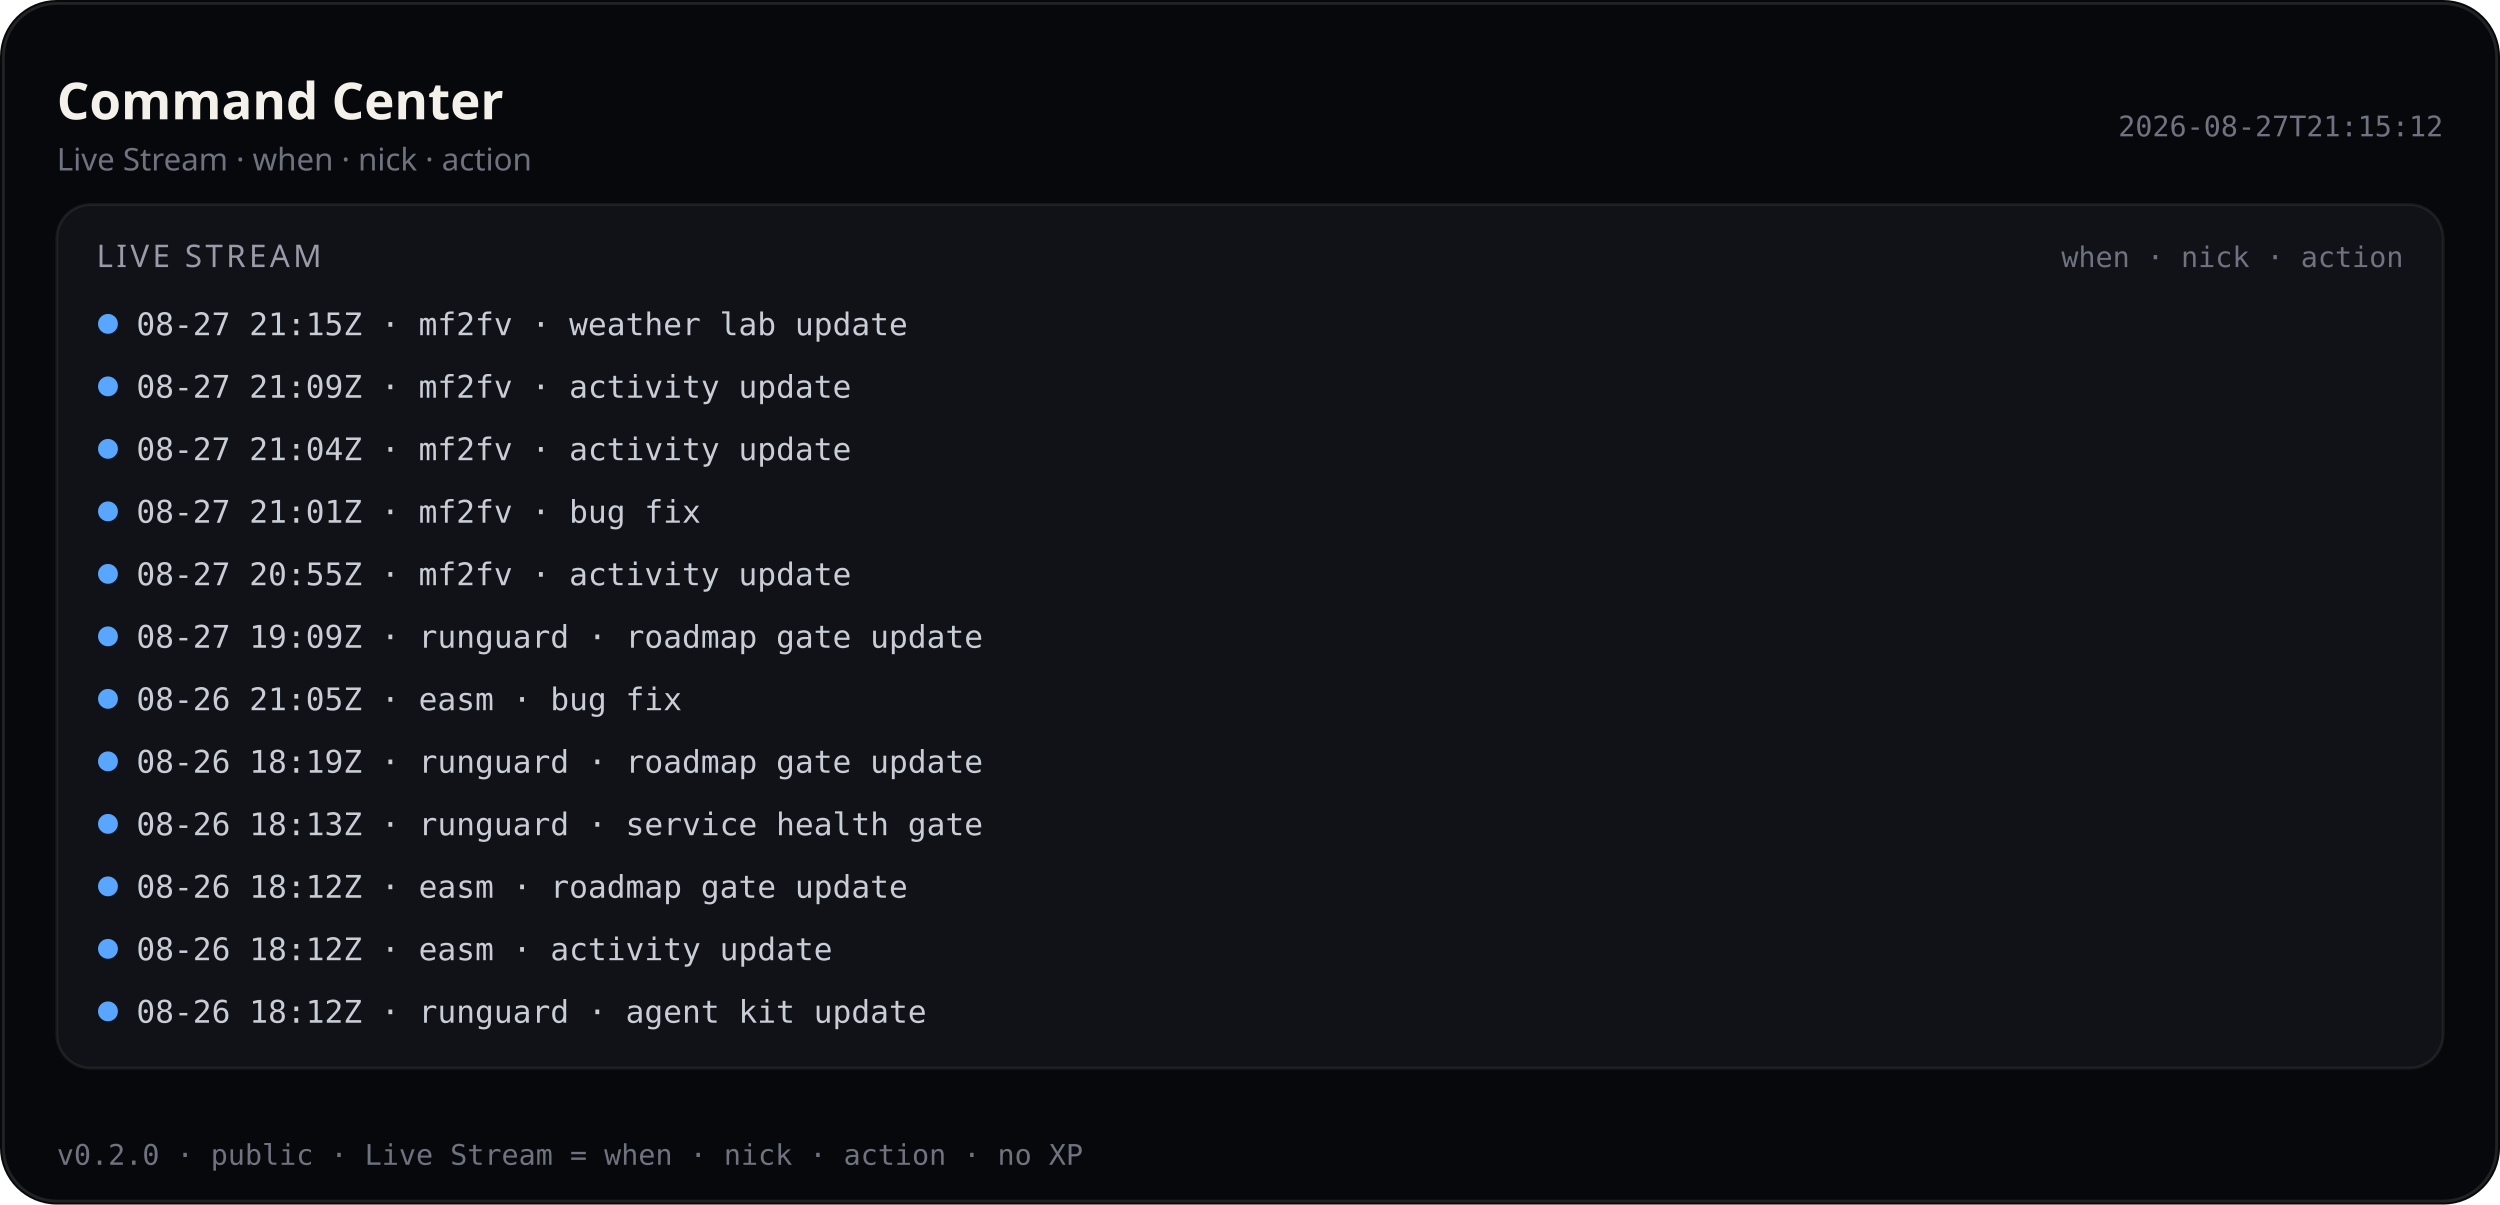
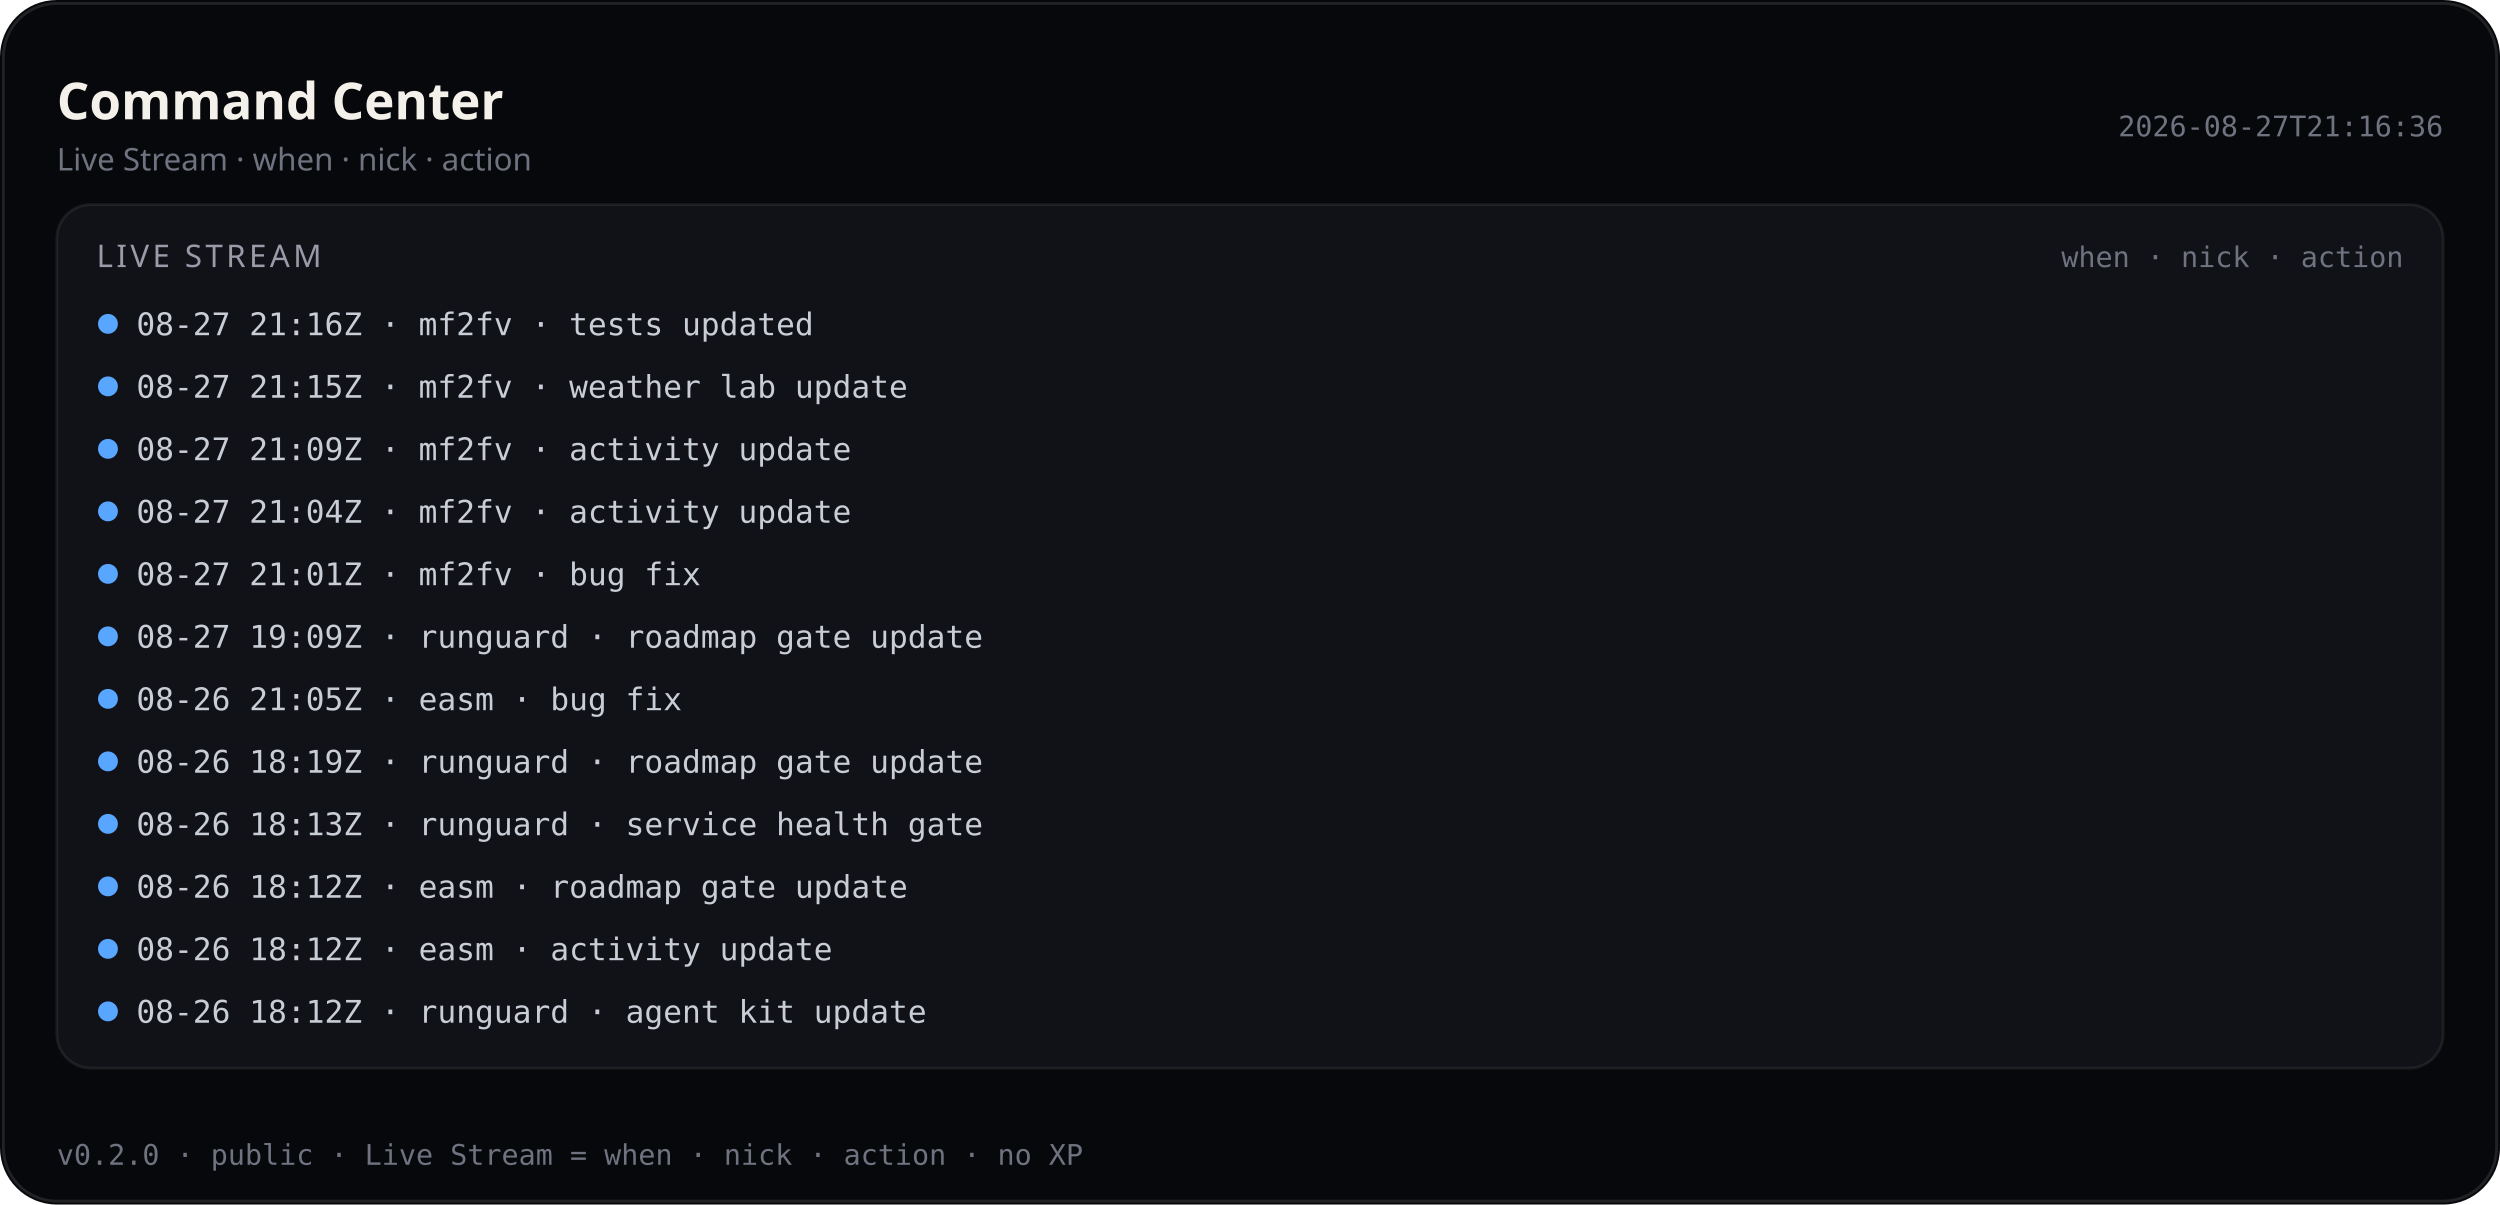
<svg xmlns="http://www.w3.org/2000/svg" viewBox="0 0 880 424" width="880" height="424" role="img" aria-label="Command Center — Live Stream (public)">
  <rect width="880" height="424" rx="20" fill="#07080b" />
  <rect x="1.2" y="1.2" width="877.6" height="421.6" rx="18.8" fill="none" stroke="rgba(232,228,214,0.12)" />
  <text x="20" y="42" fill="#f4f1ea" font-size="18" font-family="ui-sans-serif, system-ui, sans-serif" font-weight="600">Command Center</text>
  <text x="20" y="60" fill="#6f7380" font-size="11" font-family="ui-sans-serif, system-ui, sans-serif">Live Stream · when · nick · action</text>
-   <text x="860" y="48" fill="#6f7380" font-size="10" text-anchor="end" font-family="ui-monospace, SFMono-Regular, monospace">2026-08-27T21:15:12</text>
+   <text x="860" y="48" fill="#6f7380" font-size="10" text-anchor="end" font-family="ui-monospace, SFMono-Regular, monospace">2026-08-27T21:16:36</text>
  <rect x="20" y="72" width="840" height="304" rx="12" fill="#101218" stroke="rgba(232,228,214,0.08)" />
  <text x="34" y="94" fill="#9a9aa8" font-size="11" font-family="ui-sans-serif, system-ui, sans-serif" letter-spacing="1.2">LIVE STREAM</text>
  <text x="846" y="94" fill="#6f7380" font-size="10" text-anchor="end" font-family="ui-monospace, SFMono-Regular, monospace">when · nick · action</text>
  <defs>
    <clipPath id="live-stream-clip-pub">
      <rect x="20" y="72" width="840" height="304" />
    </clipPath>
  </defs>
  <g clip-path="url(#live-stream-clip-pub)">
    <circle cx="38" cy="114" r="3.5" fill="#58a6ff" />
-     <text x="48" y="118" fill="#c9cdd6" font-size="11" font-family="ui-monospace, SFMono-Regular, monospace">08-27 21:15Z · mf2fv · weather lab update</text>
+     <text x="48" y="118" fill="#c9cdd6" font-size="11" font-family="ui-monospace, SFMono-Regular, monospace">08-27 21:16Z · mf2fv · tests updated</text>
    <circle cx="38" cy="136" r="3.5" fill="#58a6ff" />
-     <text x="48" y="140" fill="#c9cdd6" font-size="11" font-family="ui-monospace, SFMono-Regular, monospace">08-27 21:09Z · mf2fv · activity update</text>
+     <text x="48" y="140" fill="#c9cdd6" font-size="11" font-family="ui-monospace, SFMono-Regular, monospace">08-27 21:15Z · mf2fv · weather lab update</text>
    <circle cx="38" cy="158" r="3.5" fill="#58a6ff" />
-     <text x="48" y="162" fill="#c9cdd6" font-size="11" font-family="ui-monospace, SFMono-Regular, monospace">08-27 21:04Z · mf2fv · activity update</text>
+     <text x="48" y="162" fill="#c9cdd6" font-size="11" font-family="ui-monospace, SFMono-Regular, monospace">08-27 21:09Z · mf2fv · activity update</text>
    <circle cx="38" cy="180" r="3.5" fill="#58a6ff" />
-     <text x="48" y="184" fill="#c9cdd6" font-size="11" font-family="ui-monospace, SFMono-Regular, monospace">08-27 21:01Z · mf2fv · bug fix</text>
+     <text x="48" y="184" fill="#c9cdd6" font-size="11" font-family="ui-monospace, SFMono-Regular, monospace">08-27 21:04Z · mf2fv · activity update</text>
    <circle cx="38" cy="202" r="3.5" fill="#58a6ff" />
-     <text x="48" y="206" fill="#c9cdd6" font-size="11" font-family="ui-monospace, SFMono-Regular, monospace">08-27 20:55Z · mf2fv · activity update</text>
+     <text x="48" y="206" fill="#c9cdd6" font-size="11" font-family="ui-monospace, SFMono-Regular, monospace">08-27 21:01Z · mf2fv · bug fix</text>
    <circle cx="38" cy="224" r="3.5" fill="#58a6ff" />
    <text x="48" y="228" fill="#c9cdd6" font-size="11" font-family="ui-monospace, SFMono-Regular, monospace">08-27 19:09Z · runguard · roadmap gate update</text>
    <circle cx="38" cy="246" r="3.5" fill="#58a6ff" />
    <text x="48" y="250" fill="#c9cdd6" font-size="11" font-family="ui-monospace, SFMono-Regular, monospace">08-26 21:05Z · easm · bug fix</text>
    <circle cx="38" cy="268" r="3.5" fill="#58a6ff" />
    <text x="48" y="272" fill="#c9cdd6" font-size="11" font-family="ui-monospace, SFMono-Regular, monospace">08-26 18:19Z · runguard · roadmap gate update</text>
    <circle cx="38" cy="290" r="3.5" fill="#58a6ff" />
    <text x="48" y="294" fill="#c9cdd6" font-size="11" font-family="ui-monospace, SFMono-Regular, monospace">08-26 18:13Z · runguard · service health gate</text>
    <circle cx="38" cy="312" r="3.5" fill="#58a6ff" />
    <text x="48" y="316" fill="#c9cdd6" font-size="11" font-family="ui-monospace, SFMono-Regular, monospace">08-26 18:12Z · easm · roadmap gate update</text>
    <circle cx="38" cy="334" r="3.5" fill="#58a6ff" />
    <text x="48" y="338" fill="#c9cdd6" font-size="11" font-family="ui-monospace, SFMono-Regular, monospace">08-26 18:12Z · easm · activity update</text>
    <circle cx="38" cy="356" r="3.5" fill="#58a6ff" />
    <text x="48" y="360" fill="#c9cdd6" font-size="11" font-family="ui-monospace, SFMono-Regular, monospace">08-26 18:12Z · runguard · agent kit update</text>
  </g>
  <text x="20" y="410" fill="#6f7380" font-size="10" font-family="ui-monospace, SFMono-Regular, monospace">v0.2.0 · public · Live Stream = when · nick · action · no XP</text>
</svg>
